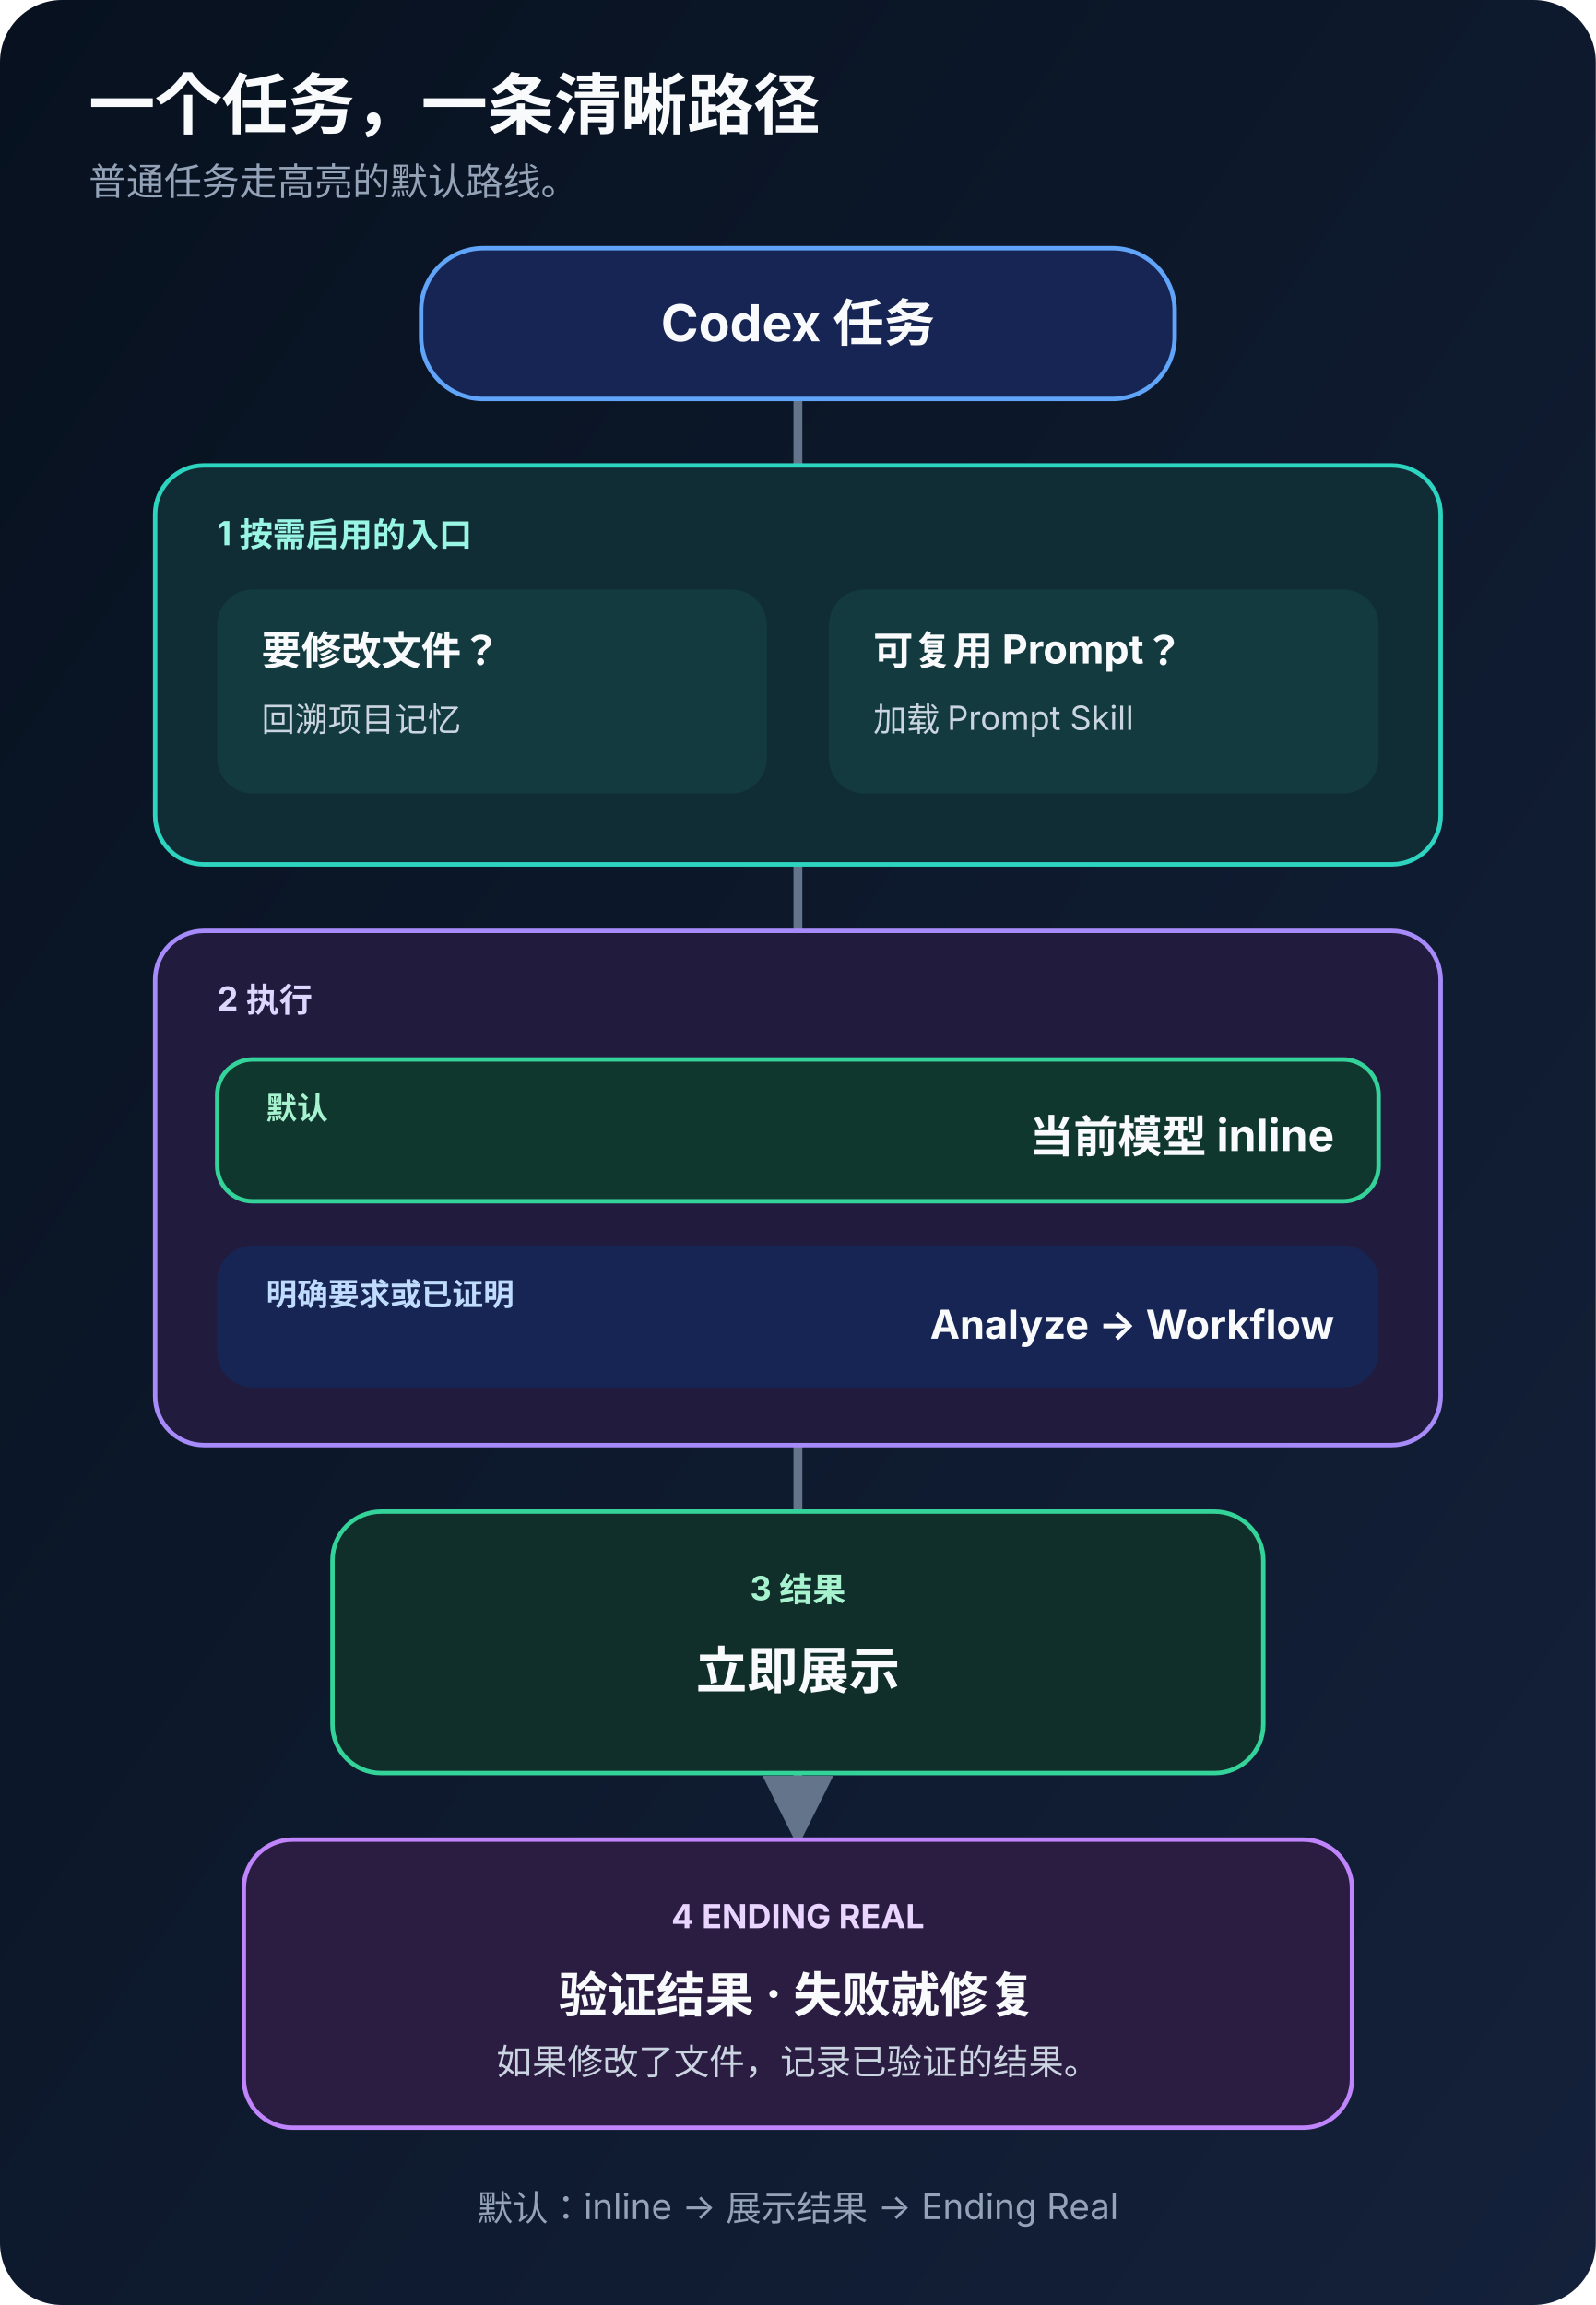
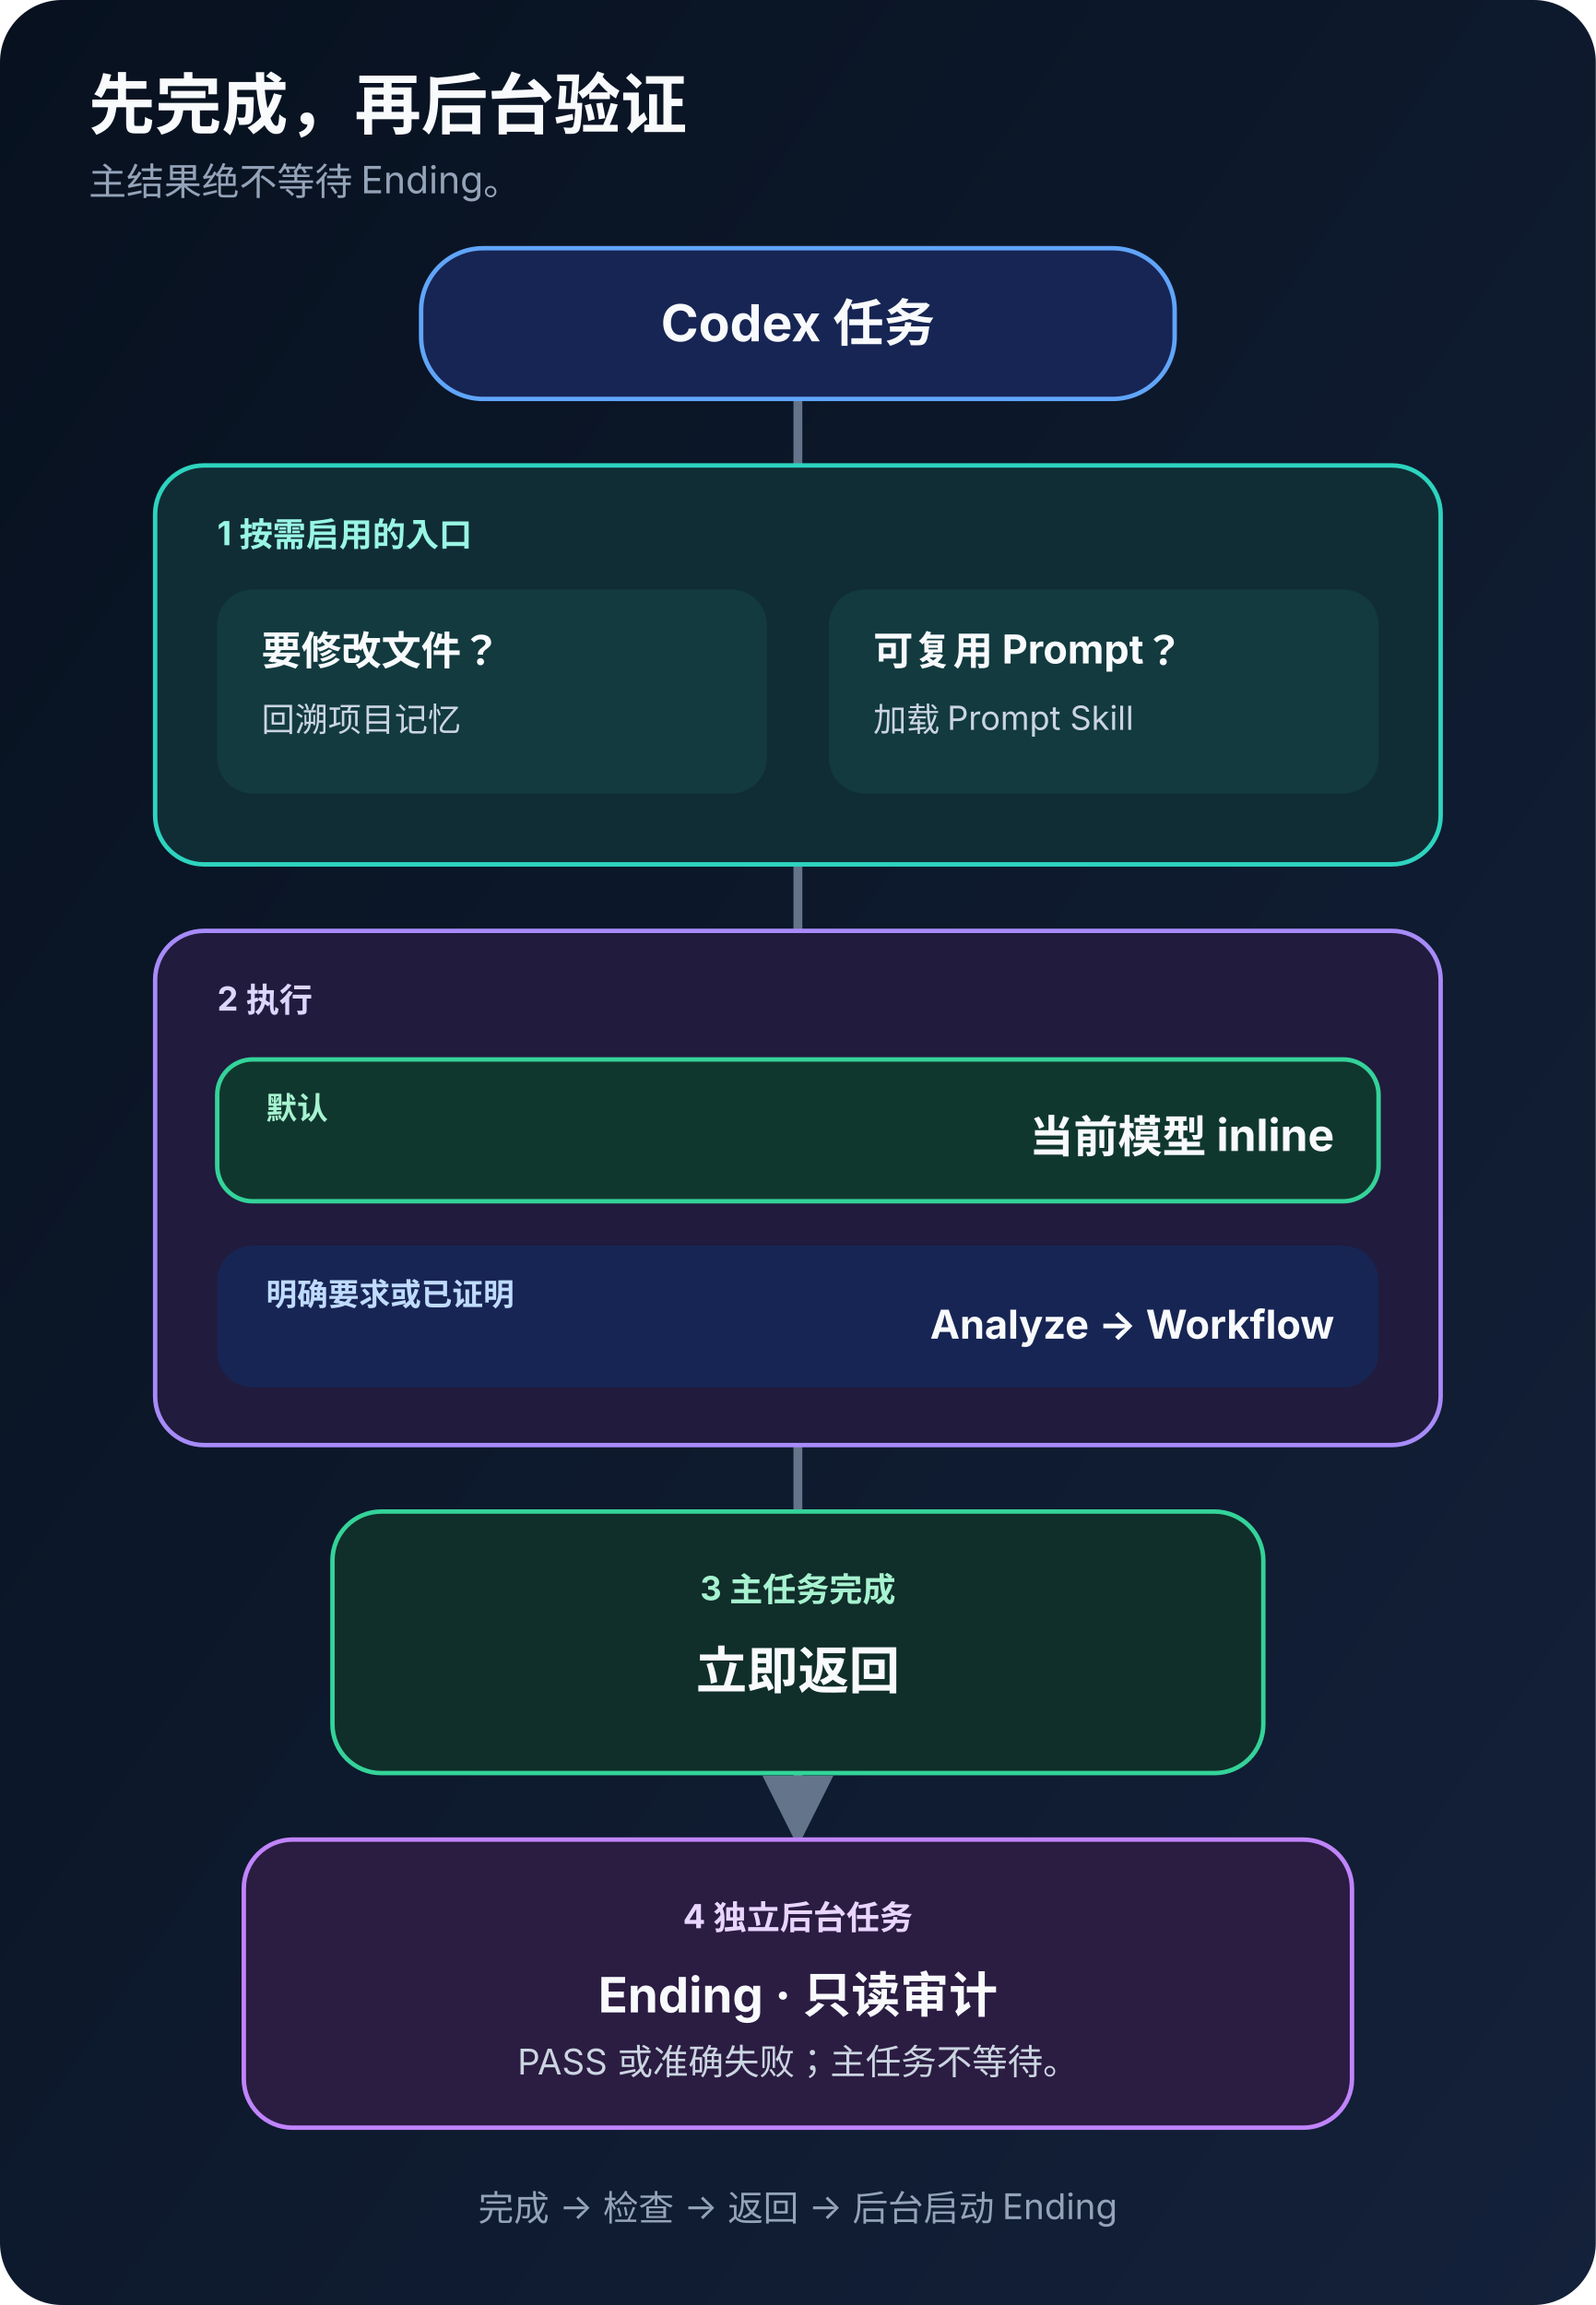
<svg xmlns="http://www.w3.org/2000/svg" width="720" height="1040" viewBox="0 0 720 1040" role="img" aria-labelledby="title desc">
  <defs>
    <linearGradient id="background" x1="0" y1="0" x2="1" y2="1">
      <stop stop-color="#07111f" />
      <stop offset="1" stop-color="#14213a" />
    </linearGradient>
    <marker id="arrow" viewBox="0 0 10 10" refX="9" refY="5" markerWidth="8" markerHeight="8" orient="auto">
      <path d="M0 0 10 5 0 10z" fill="#64748b" />
    </marker>
  </defs>
  <rect width="720" height="1040" rx="28" fill="url(#background)" />
-   <text x="40" y="58" fill="#f8fafc" font-family="-apple-system,BlinkMacSystemFont,'PingFang SC','Segoe UI',sans-serif" font-size="30" font-weight="700">一个任务，一条清晰路径</text>
-   <text x="40" y="88" fill="#94a3b8" font-family="-apple-system,BlinkMacSystemFont,'PingFang SC','Segoe UI',sans-serif" font-size="17">普通任务走高亮的默认路线。</text>
+   <text x="40" y="58" fill="#f8fafc" font-family="-apple-system,BlinkMacSystemFont,'PingFang SC','Segoe UI',sans-serif" font-size="30" font-weight="700">先完成，再后台验证</text>
+   <text x="40" y="88" fill="#94a3b8" font-family="-apple-system,BlinkMacSystemFont,'PingFang SC','Segoe UI',sans-serif" font-size="17">主结果绝不等待 Ending。</text>
  <path d="M360 180V210 M360 390V420 M360 652V682 M360 800V830" fill="none" stroke="#64748b" stroke-width="4" marker-end="url(#arrow)" />
  <rect x="190" y="112" width="340" height="68" rx="28" fill="#172554" stroke="#60a5fa" stroke-width="2" />
  <text x="360" y="154" text-anchor="middle" fill="#f8fafc" font-family="-apple-system,BlinkMacSystemFont,'PingFang SC','Segoe UI',sans-serif" font-size="23" font-weight="700">Codex 任务</text>
  <rect x="70" y="210" width="580" height="180" rx="22" fill="#102d35" stroke="#2dd4bf" stroke-width="2" />
  <text x="98" y="246" fill="#99f6e4" font-family="-apple-system,BlinkMacSystemFont,'PingFang SC','Segoe UI',sans-serif" font-size="15" font-weight="700">1  按需启用的入口</text>
  <rect x="98" y="266" width="248" height="92" rx="16" fill="#123a3f" />
  <text x="118" y="300" fill="#f8fafc" font-family="-apple-system,BlinkMacSystemFont,'PingFang SC','Segoe UI',sans-serif" font-size="18" font-weight="700">要修改文件？</text>
  <text x="118" y="330" fill="#cbd5e1" font-family="-apple-system,BlinkMacSystemFont,'PingFang SC','Segoe UI',sans-serif" font-size="15">回溯项目记忆</text>
  <rect x="374" y="266" width="248" height="92" rx="16" fill="#123a3f" />
  <text x="394" y="300" fill="#f8fafc" font-family="-apple-system,BlinkMacSystemFont,'PingFang SC','Segoe UI',sans-serif" font-size="18" font-weight="700">可复用 Prompt？</text>
  <text x="394" y="330" fill="#cbd5e1" font-family="-apple-system,BlinkMacSystemFont,'PingFang SC','Segoe UI',sans-serif" font-size="15">加载 Prompt Skill</text>
  <rect x="70" y="420" width="580" height="232" rx="22" fill="#211b3d" stroke="#a78bfa" stroke-width="2" />
  <text x="98" y="456" fill="#ddd6fe" font-family="-apple-system,BlinkMacSystemFont,'PingFang SC','Segoe UI',sans-serif" font-size="15" font-weight="700">2  执行</text>
  <rect x="98" y="478" width="524" height="64" rx="16" fill="#10372e" stroke="#34d399" stroke-width="2" />
  <text x="120" y="505" fill="#a7f3d0" font-family="-apple-system,BlinkMacSystemFont,'PingFang SC','Segoe UI',sans-serif" font-size="14" font-weight="700">默认</text>
  <text x="602" y="520" text-anchor="end" fill="#f8fafc" font-family="-apple-system,BlinkMacSystemFont,'PingFang SC','Segoe UI',sans-serif" font-size="20" font-weight="700">当前模型 inline</text>
  <rect x="98" y="562" width="524" height="64" rx="16" fill="#172554" />
  <text x="120" y="589" fill="#bfdbfe" font-family="-apple-system,BlinkMacSystemFont,'PingFang SC','Segoe UI',sans-serif" font-size="14" font-weight="700">明确要求或已证明</text>
  <text x="602" y="604" text-anchor="end" fill="#f8fafc" font-family="-apple-system,BlinkMacSystemFont,'PingFang SC','Segoe UI',sans-serif" font-size="18" font-weight="700">Analyze → Workflow</text>
  <rect x="150" y="682" width="420" height="118" rx="22" fill="#102e2a" stroke="#34d399" stroke-width="2" />
-   <text x="360" y="722" text-anchor="middle" fill="#a7f3d0" font-family="-apple-system,BlinkMacSystemFont,'PingFang SC','Segoe UI',sans-serif" font-size="15" font-weight="700">3  结果</text>
-   <text x="360" y="762" text-anchor="middle" fill="#f8fafc" font-family="-apple-system,BlinkMacSystemFont,'PingFang SC','Segoe UI',sans-serif" font-size="23" font-weight="700">立即展示</text>
+   <text x="360" y="722" text-anchor="middle" fill="#a7f3d0" font-family="-apple-system,BlinkMacSystemFont,'PingFang SC','Segoe UI',sans-serif" font-size="15" font-weight="700">3  主任务完成</text>
+   <text x="360" y="762" text-anchor="middle" fill="#f8fafc" font-family="-apple-system,BlinkMacSystemFont,'PingFang SC','Segoe UI',sans-serif" font-size="23" font-weight="700">立即返回</text>
  <rect x="110" y="830" width="500" height="130" rx="22" fill="#2b1c42" stroke="#c084fc" stroke-width="2" />
-   <text x="360" y="870" text-anchor="middle" fill="#e9d5ff" font-family="-apple-system,BlinkMacSystemFont,'PingFang SC','Segoe UI',sans-serif" font-size="15" font-weight="700">4  ENDING REAL</text>
-   <text x="360" y="908" text-anchor="middle" fill="#f8fafc" font-family="-apple-system,BlinkMacSystemFont,'PingFang SC','Segoe UI',sans-serif" font-size="22" font-weight="700">验证结果 · 失败就修复</text>
-   <text x="360" y="936" text-anchor="middle" fill="#cbd5e1" font-family="-apple-system,BlinkMacSystemFont,'PingFang SC','Segoe UI',sans-serif" font-size="16">如果修改了文件，记录已验证的结果。</text>
-   <text x="360" y="1002" text-anchor="middle" fill="#94a3b8" font-family="-apple-system,BlinkMacSystemFont,'PingFang SC','Segoe UI',sans-serif" font-size="16">默认：inline → 展示结果 → Ending Real</text>
+   <text x="360" y="870" text-anchor="middle" fill="#e9d5ff" font-family="-apple-system,BlinkMacSystemFont,'PingFang SC','Segoe UI',sans-serif" font-size="15" font-weight="700">4  独立后台任务</text>
+   <text x="360" y="908" text-anchor="middle" fill="#f8fafc" font-family="-apple-system,BlinkMacSystemFont,'PingFang SC','Segoe UI',sans-serif" font-size="22" font-weight="700">Ending · 只读审计</text>
+   <text x="360" y="936" text-anchor="middle" fill="#cbd5e1" font-family="-apple-system,BlinkMacSystemFont,'PingFang SC','Segoe UI',sans-serif" font-size="16">PASS 或准确失败；主任务不等待。</text>
+   <text x="360" y="1002" text-anchor="middle" fill="#94a3b8" font-family="-apple-system,BlinkMacSystemFont,'PingFang SC','Segoe UI',sans-serif" font-size="16">完成 → 检查 → 返回 → 后台启动 Ending</text>
</svg>
